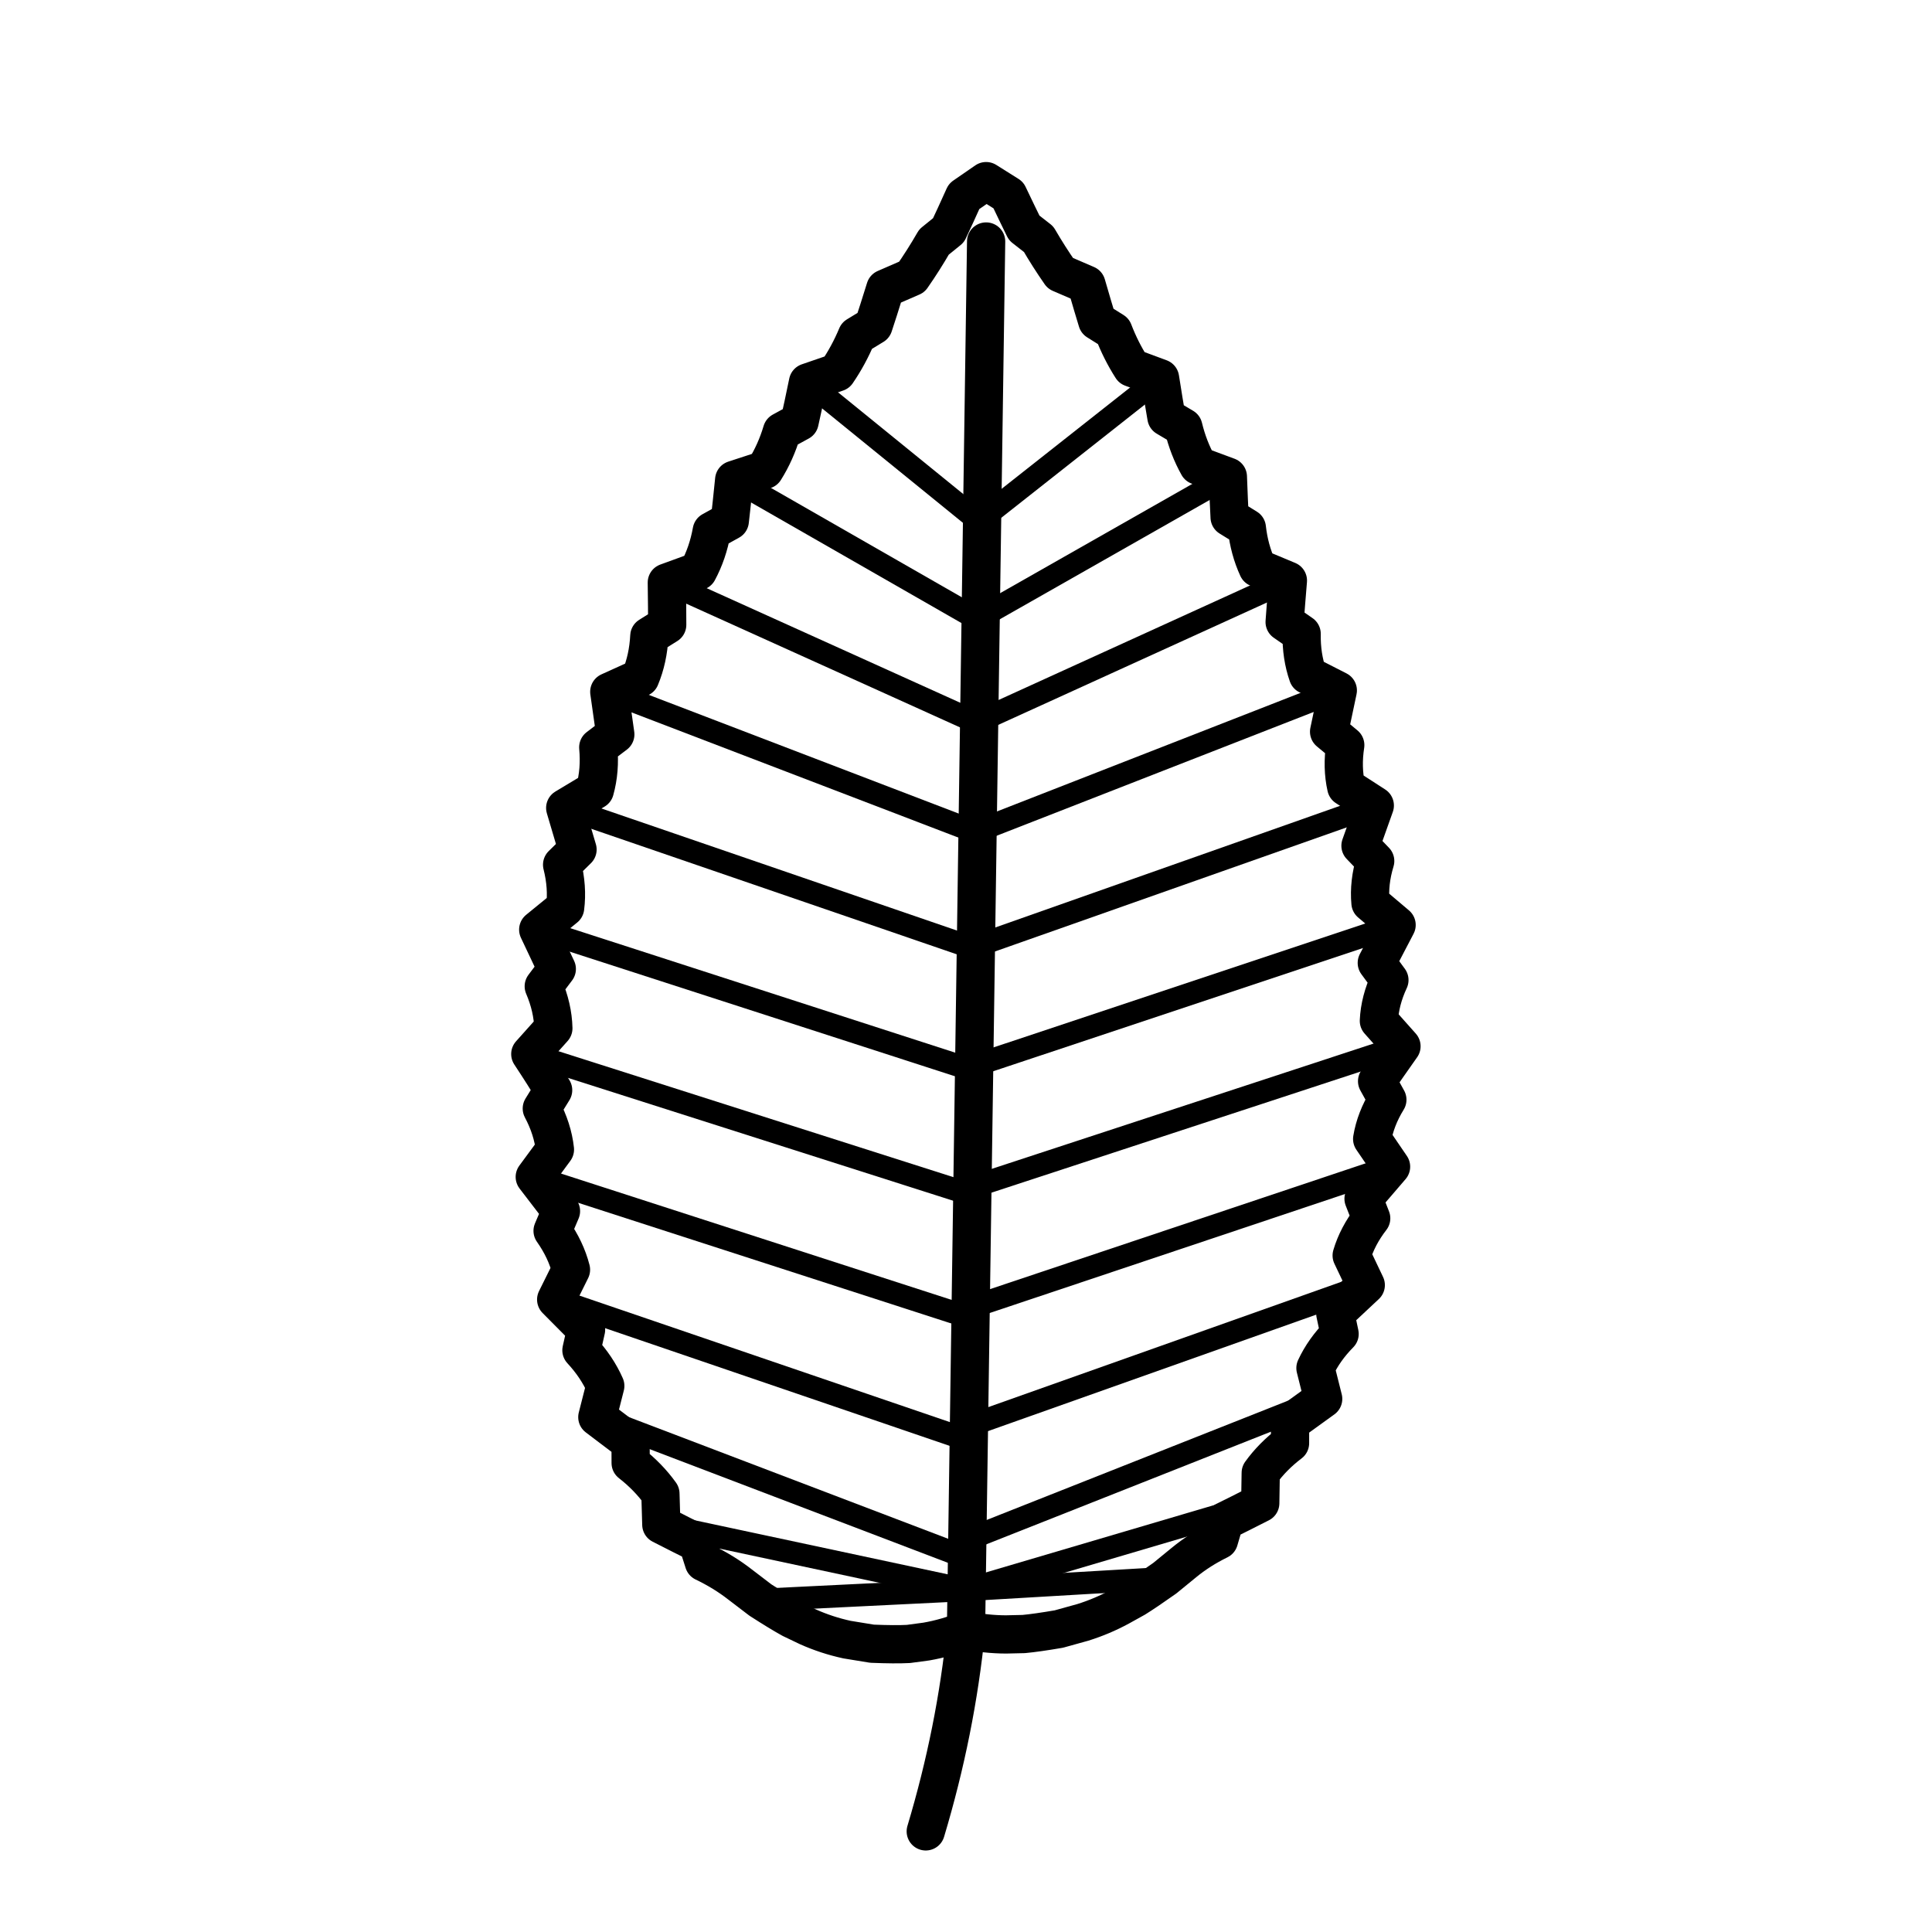
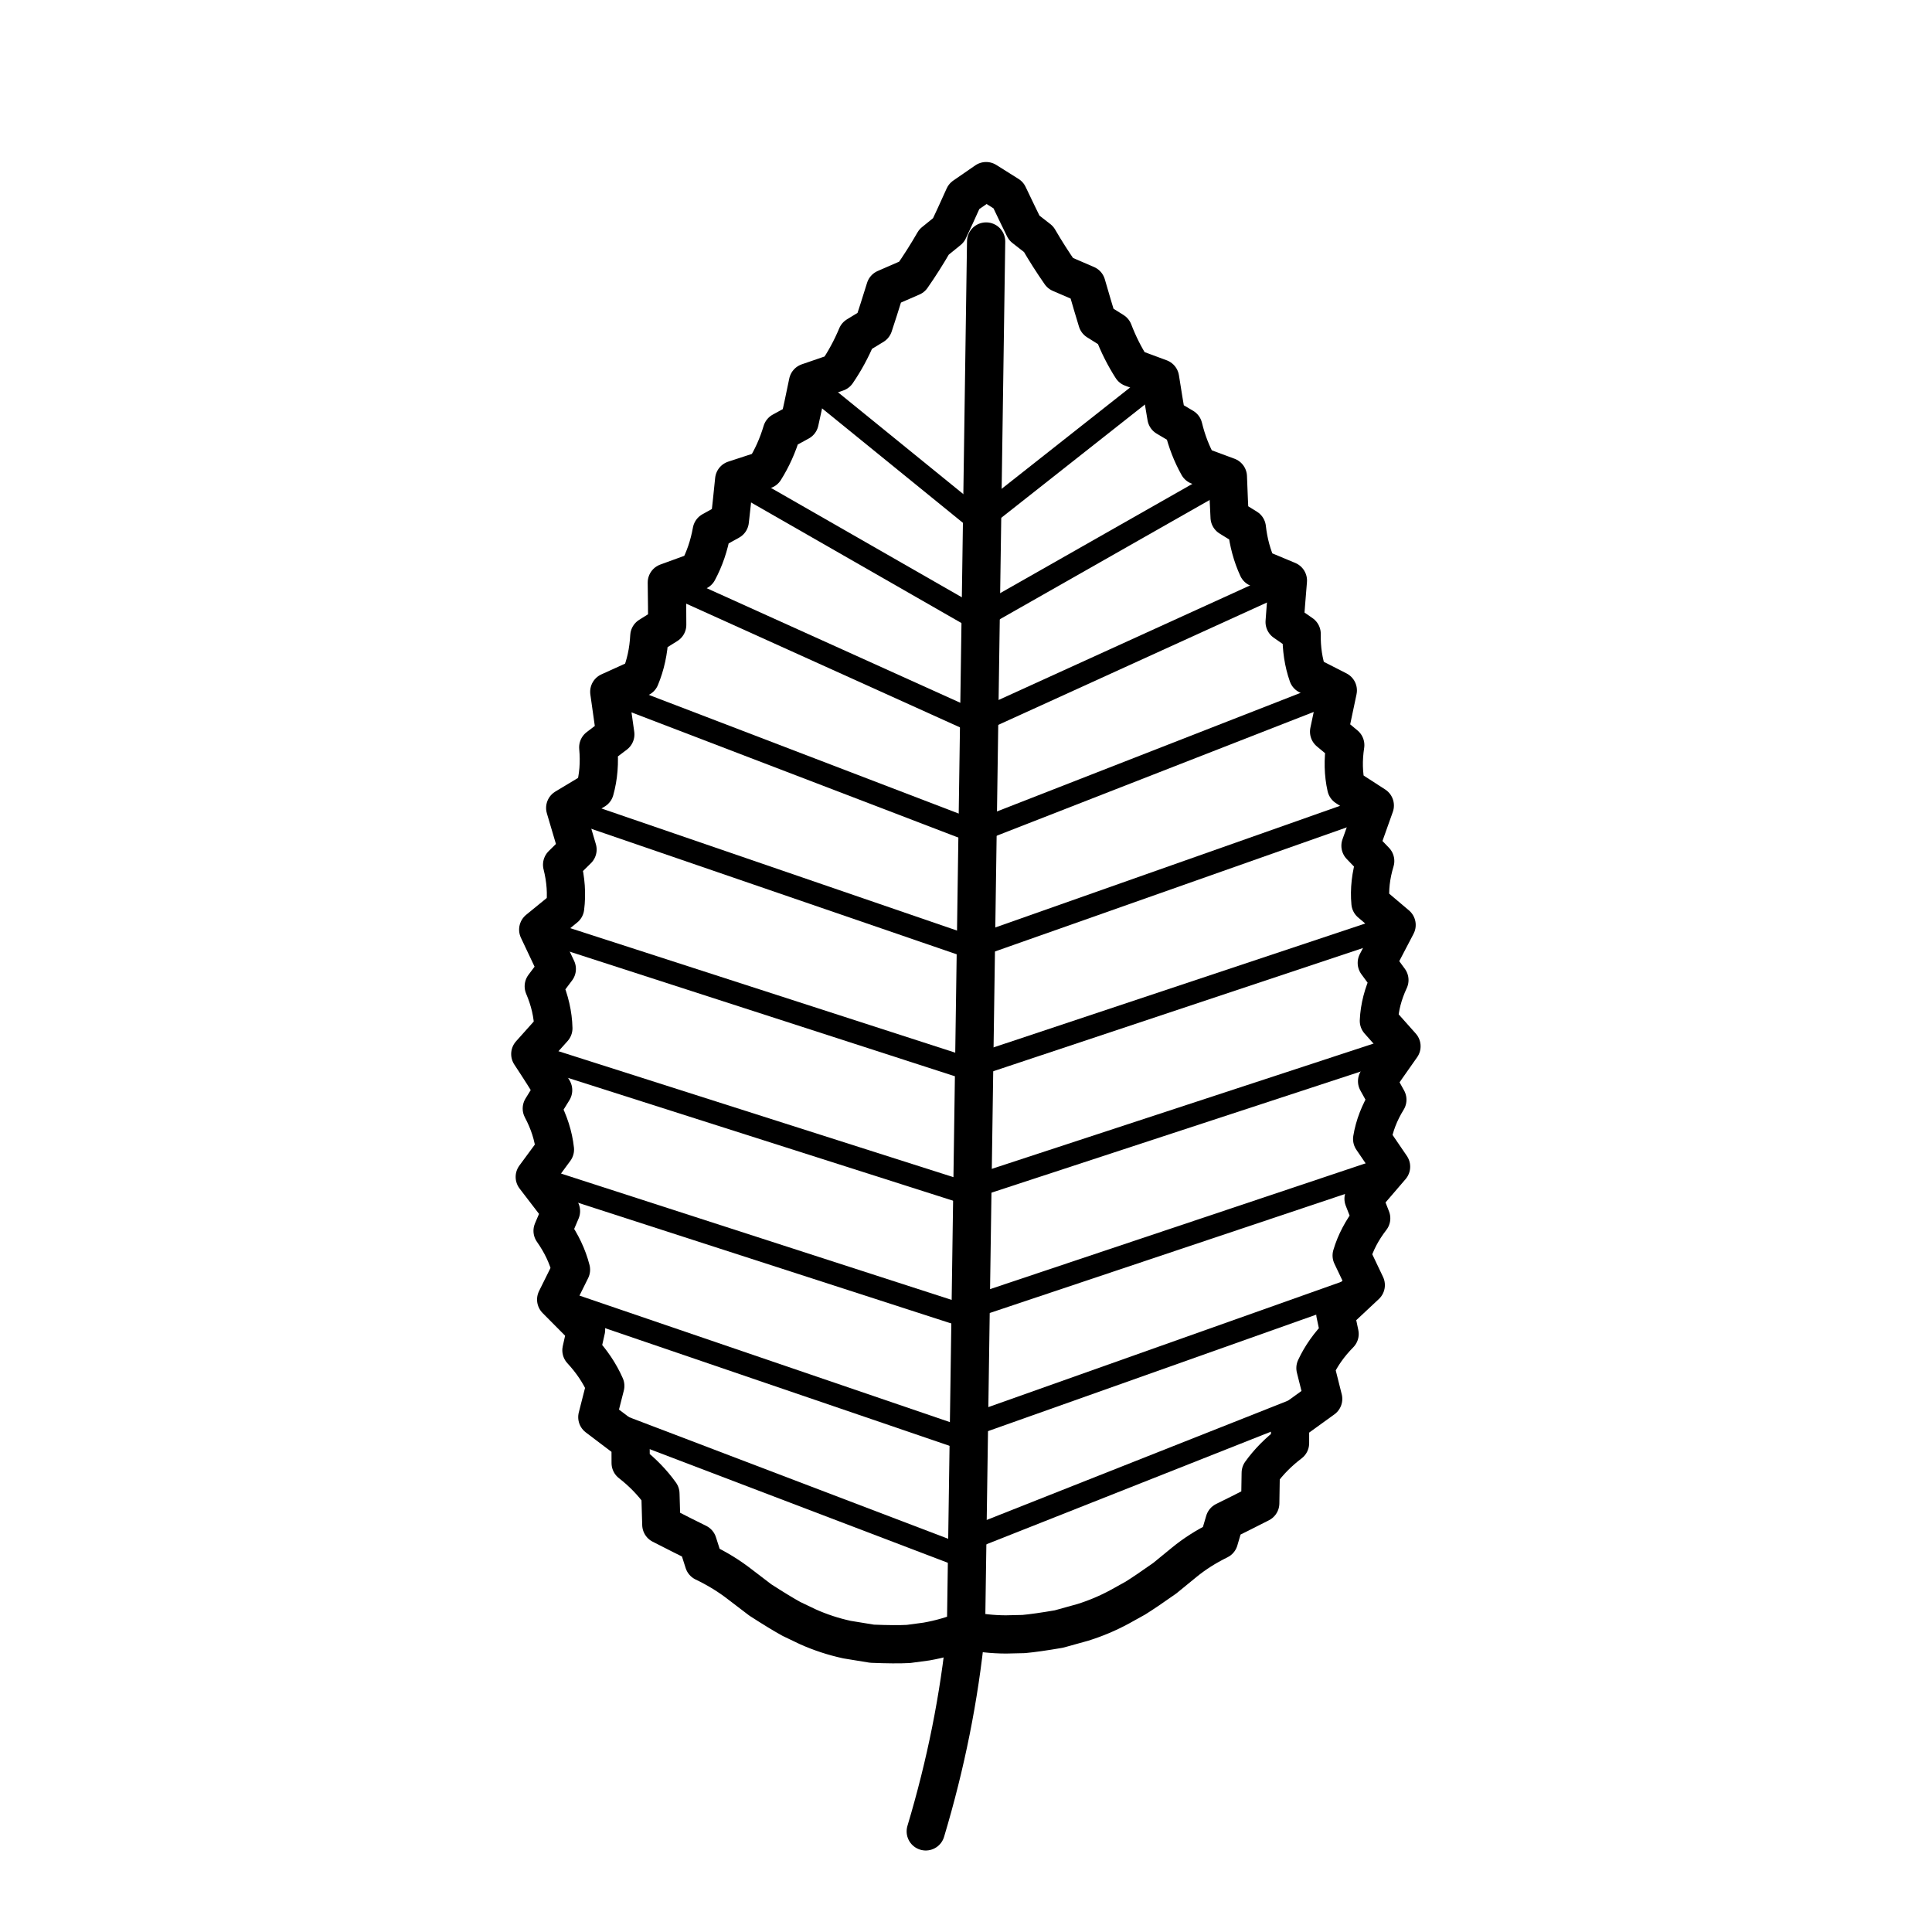
<svg xmlns="http://www.w3.org/2000/svg" width="96" height="96" viewBox="0 0 96 96" fill="none" stroke-linecap="round" stroke-linejoin="round" role="img" aria-label="Hainbuche · Carpinus betulus">
  <path class="leaf-blade" d="M48 81 Q47.048 81.39 46.034 81.567 L45.139 81.687 Q44.477 81.722 43.333 81.675 L42.085 81.471 Q41.079 81.253 40.14 80.833 L39.325 80.443 Q38.744 80.123 37.782 79.503 L36.776 78.735 Q35.966 78.102 34.975 77.628 L34.669 76.67 Q34.014 76.35 32.861 75.759 L32.816 74.221 Q32.218 73.385 31.337 72.698 L31.333 71.668 Q30.736 71.219 29.681 70.417 L30.076 68.864 Q29.662 67.924 28.891 67.093 L29.121 66.07 Q28.586 65.53 27.636 64.574 L28.372 63.09 Q28.117 62.095 27.458 61.159 L27.875 60.179 Q27.408 59.566 26.572 58.48 L27.574 57.12 Q27.462 56.099 26.922 55.082 L27.485 54.169 Q27.092 53.498 26.35 52.375 L27.496 51.095 Q27.471 50.068 27.019 49.008 L27.667 48.147 Q27.336 47.443 26.744 46.193 L28.081 45.102 Q28.212 44.083 27.931 42.968 L28.697 42.214 Q28.479 41.468 28.085 40.146 L29.556 39.263 Q29.833 38.274 29.727 37.135 L30.574 36.491 Q30.47 35.729 30.275 34.375 L31.813 33.678 Q32.208 32.73 32.265 31.604 L33.153 31.047 Q33.153 30.288 33.134 28.946 L34.684 28.381 Q35.17 27.477 35.366 26.383 L36.263 25.885 Q36.35 25.146 36.481 23.842 L37.996 23.347 Q38.543 22.478 38.854 21.435 L39.731 20.956 Q39.892 20.248 40.148 19.002 L41.588 18.507 Q42.168 17.66 42.578 16.68 L43.404 16.177 Q43.627 15.51 43.991 14.337 L45.308 13.764 Q45.895 12.922 46.411 12.025 L47.131 11.441 Q47.423 10.828 47.905 9.756 L49 9 L50.104 9.694 Q50.599 10.733 50.893 11.327 L51.608 11.885 Q52.116 12.759 52.689 13.581 L53.985 14.14 Q54.32 15.297 54.523 15.956 L55.324 16.458 Q55.696 17.429 56.237 18.273 L57.642 18.794 Q57.836 20.028 57.959 20.73 L58.801 21.229 Q59.051 22.265 59.541 23.139 L61.012 23.685 Q61.06 24.972 61.099 25.702 L61.955 26.232 Q62.076 27.313 62.496 28.223 L63.995 28.849 Q63.885 30.165 63.833 30.908 L64.678 31.495 Q64.658 32.602 64.989 33.548 L66.475 34.307 Q66.193 35.616 66.042 36.357 L66.845 37.024 Q66.675 38.132 66.895 39.109 L68.313 40.026 Q67.854 41.305 67.602 42.024 L68.333 42.784 Q68.005 43.865 68.098 44.863 L69.396 45.961 Q68.762 47.165 68.412 47.846 L69.039 48.699 Q68.561 49.724 68.516 50.726 L69.639 51.989 Q68.858 53.096 68.427 53.724 L68.937 54.645 Q68.345 55.606 68.182 56.595 L69.121 57.972 Q68.243 58.989 67.754 59.564 L68.134 60.537 Q67.448 61.424 67.164 62.385 L67.864 63.856 Q66.895 64.76 66.351 65.272 L66.564 66.282 Q65.787 67.07 65.364 67.979 L65.748 69.51 Q64.696 70.272 64.102 70.699 L64.101 71.71 Q63.231 72.371 62.645 73.185 L62.621 74.695 Q61.491 75.271 60.848 75.585 L60.57 76.531 Q59.606 77.003 58.831 77.64 L57.875 78.422 Q56.963 79.067 56.414 79.41 L55.643 79.838 Q54.761 80.317 53.802 80.616 L52.613 80.946 Q51.512 81.135 50.868 81.194 L49.986 81.214 Q48.982 81.211 48 81 Z" fill="none" stroke="currentColor" stroke-width="1.9" />
  <path class="leaf-petiole" d="M46 91 Q47.5 86 48 81" fill="none" stroke="currentColor" stroke-width="1.9" />
  <path class="leaf-midrib" d="M48 81 L49 12" fill="none" stroke="currentColor" stroke-width="1.9" />
-   <path class="leaf-vein" d="M48.028 79 L37.782 79.503" fill="none" stroke="currentColor" stroke-width="1.12" />
-   <path class="leaf-vein" d="M48.028 79 L32.861 75.759" fill="none" stroke="currentColor" stroke-width="1.12" />
  <path class="leaf-vein" d="M48.05 77.417 L29.681 70.417" fill="none" stroke="currentColor" stroke-width="1.12" />
  <path class="leaf-vein" d="M48.131 71.574 L27.636 64.574" fill="none" stroke="currentColor" stroke-width="1.12" />
  <path class="leaf-vein" d="M48.216 65.48 L26.572 58.48" fill="none" stroke="currentColor" stroke-width="1.12" />
  <path class="leaf-vein" d="M48.3 59.375 L26.35 52.375" fill="none" stroke="currentColor" stroke-width="1.12" />
  <path class="leaf-vein" d="M48.386 53.193 L26.744 46.193" fill="none" stroke="currentColor" stroke-width="1.12" />
  <path class="leaf-vein" d="M48.47 47.146 L28.085 40.146" fill="none" stroke="currentColor" stroke-width="1.12" />
  <path class="leaf-vein" d="M48.55 41.375 L30.275 34.375" fill="none" stroke="currentColor" stroke-width="1.12" />
  <path class="leaf-vein" d="M48.626 35.946 L33.134 28.946" fill="none" stroke="currentColor" stroke-width="1.12" />
  <path class="leaf-vein" d="M48.697 30.842 L36.481 23.842" fill="none" stroke="currentColor" stroke-width="1.12" />
  <path class="leaf-vein" d="M48.764 26.002 L40.148 19.002" fill="none" stroke="currentColor" stroke-width="1.12" />
-   <path class="leaf-vein" d="M48.028 79 L57.875 78.422" fill="none" stroke="currentColor" stroke-width="1.12" />
-   <path class="leaf-vein" d="M48.028 79 L62.621 74.695" fill="none" stroke="currentColor" stroke-width="1.12" />
  <path class="leaf-vein" d="M48.062 76.51 L65.748 69.51" fill="none" stroke="currentColor" stroke-width="1.12" />
  <path class="leaf-vein" d="M48.141 70.856 L67.864 63.856" fill="none" stroke="currentColor" stroke-width="1.12" />
  <path class="leaf-vein" d="M48.223 64.972 L69.121 57.972" fill="none" stroke="currentColor" stroke-width="1.12" />
  <path class="leaf-vein" d="M48.306 58.989 L69.639 51.989" fill="none" stroke="currentColor" stroke-width="1.12" />
  <path class="leaf-vein" d="M48.389 52.961 L69.396 45.961" fill="none" stroke="currentColor" stroke-width="1.12" />
  <path class="leaf-vein" d="M48.472 47.026 L68.313 40.026" fill="none" stroke="currentColor" stroke-width="1.12" />
  <path class="leaf-vein" d="M48.551 41.307 L66.475 34.307" fill="none" stroke="currentColor" stroke-width="1.12" />
  <path class="leaf-vein" d="M48.627 35.849 L63.995 28.849" fill="none" stroke="currentColor" stroke-width="1.12" />
  <path class="leaf-vein" d="M48.699 30.685 L61.012 23.685" fill="none" stroke="currentColor" stroke-width="1.12" />
  <path class="leaf-vein" d="M48.767 25.794 L57.642 18.794" fill="none" stroke="currentColor" stroke-width="1.12" />
</svg>
